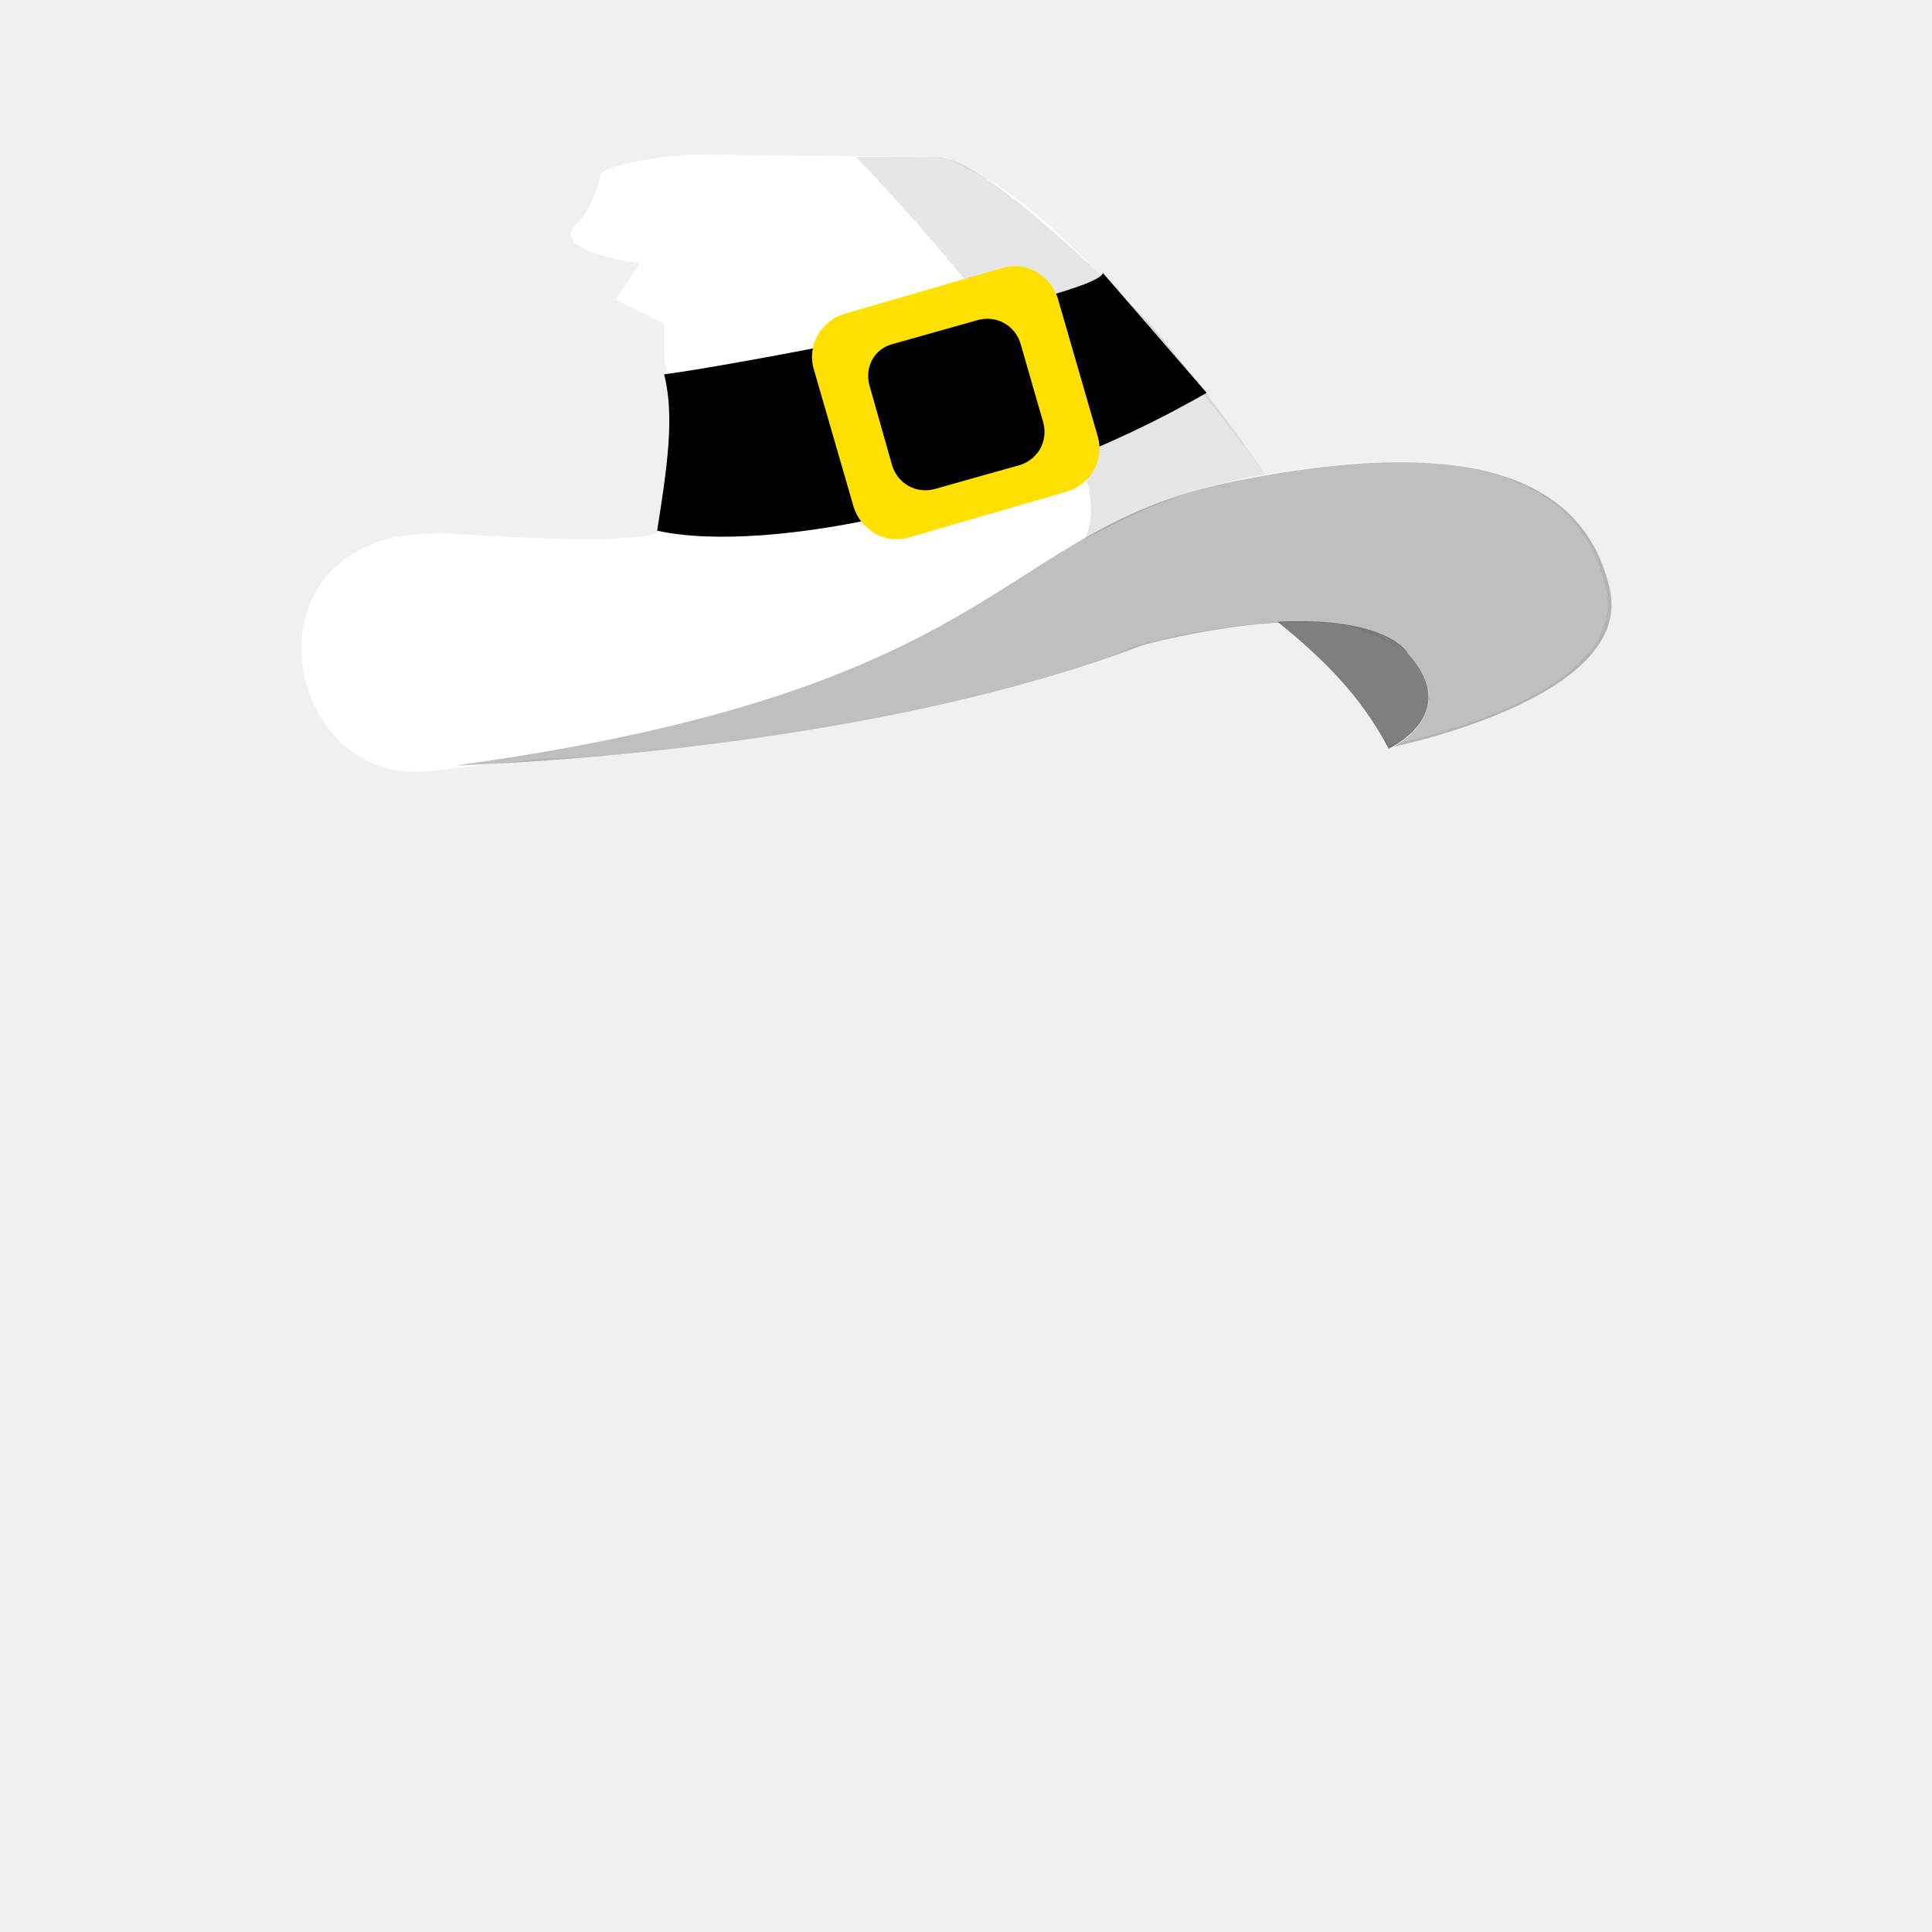
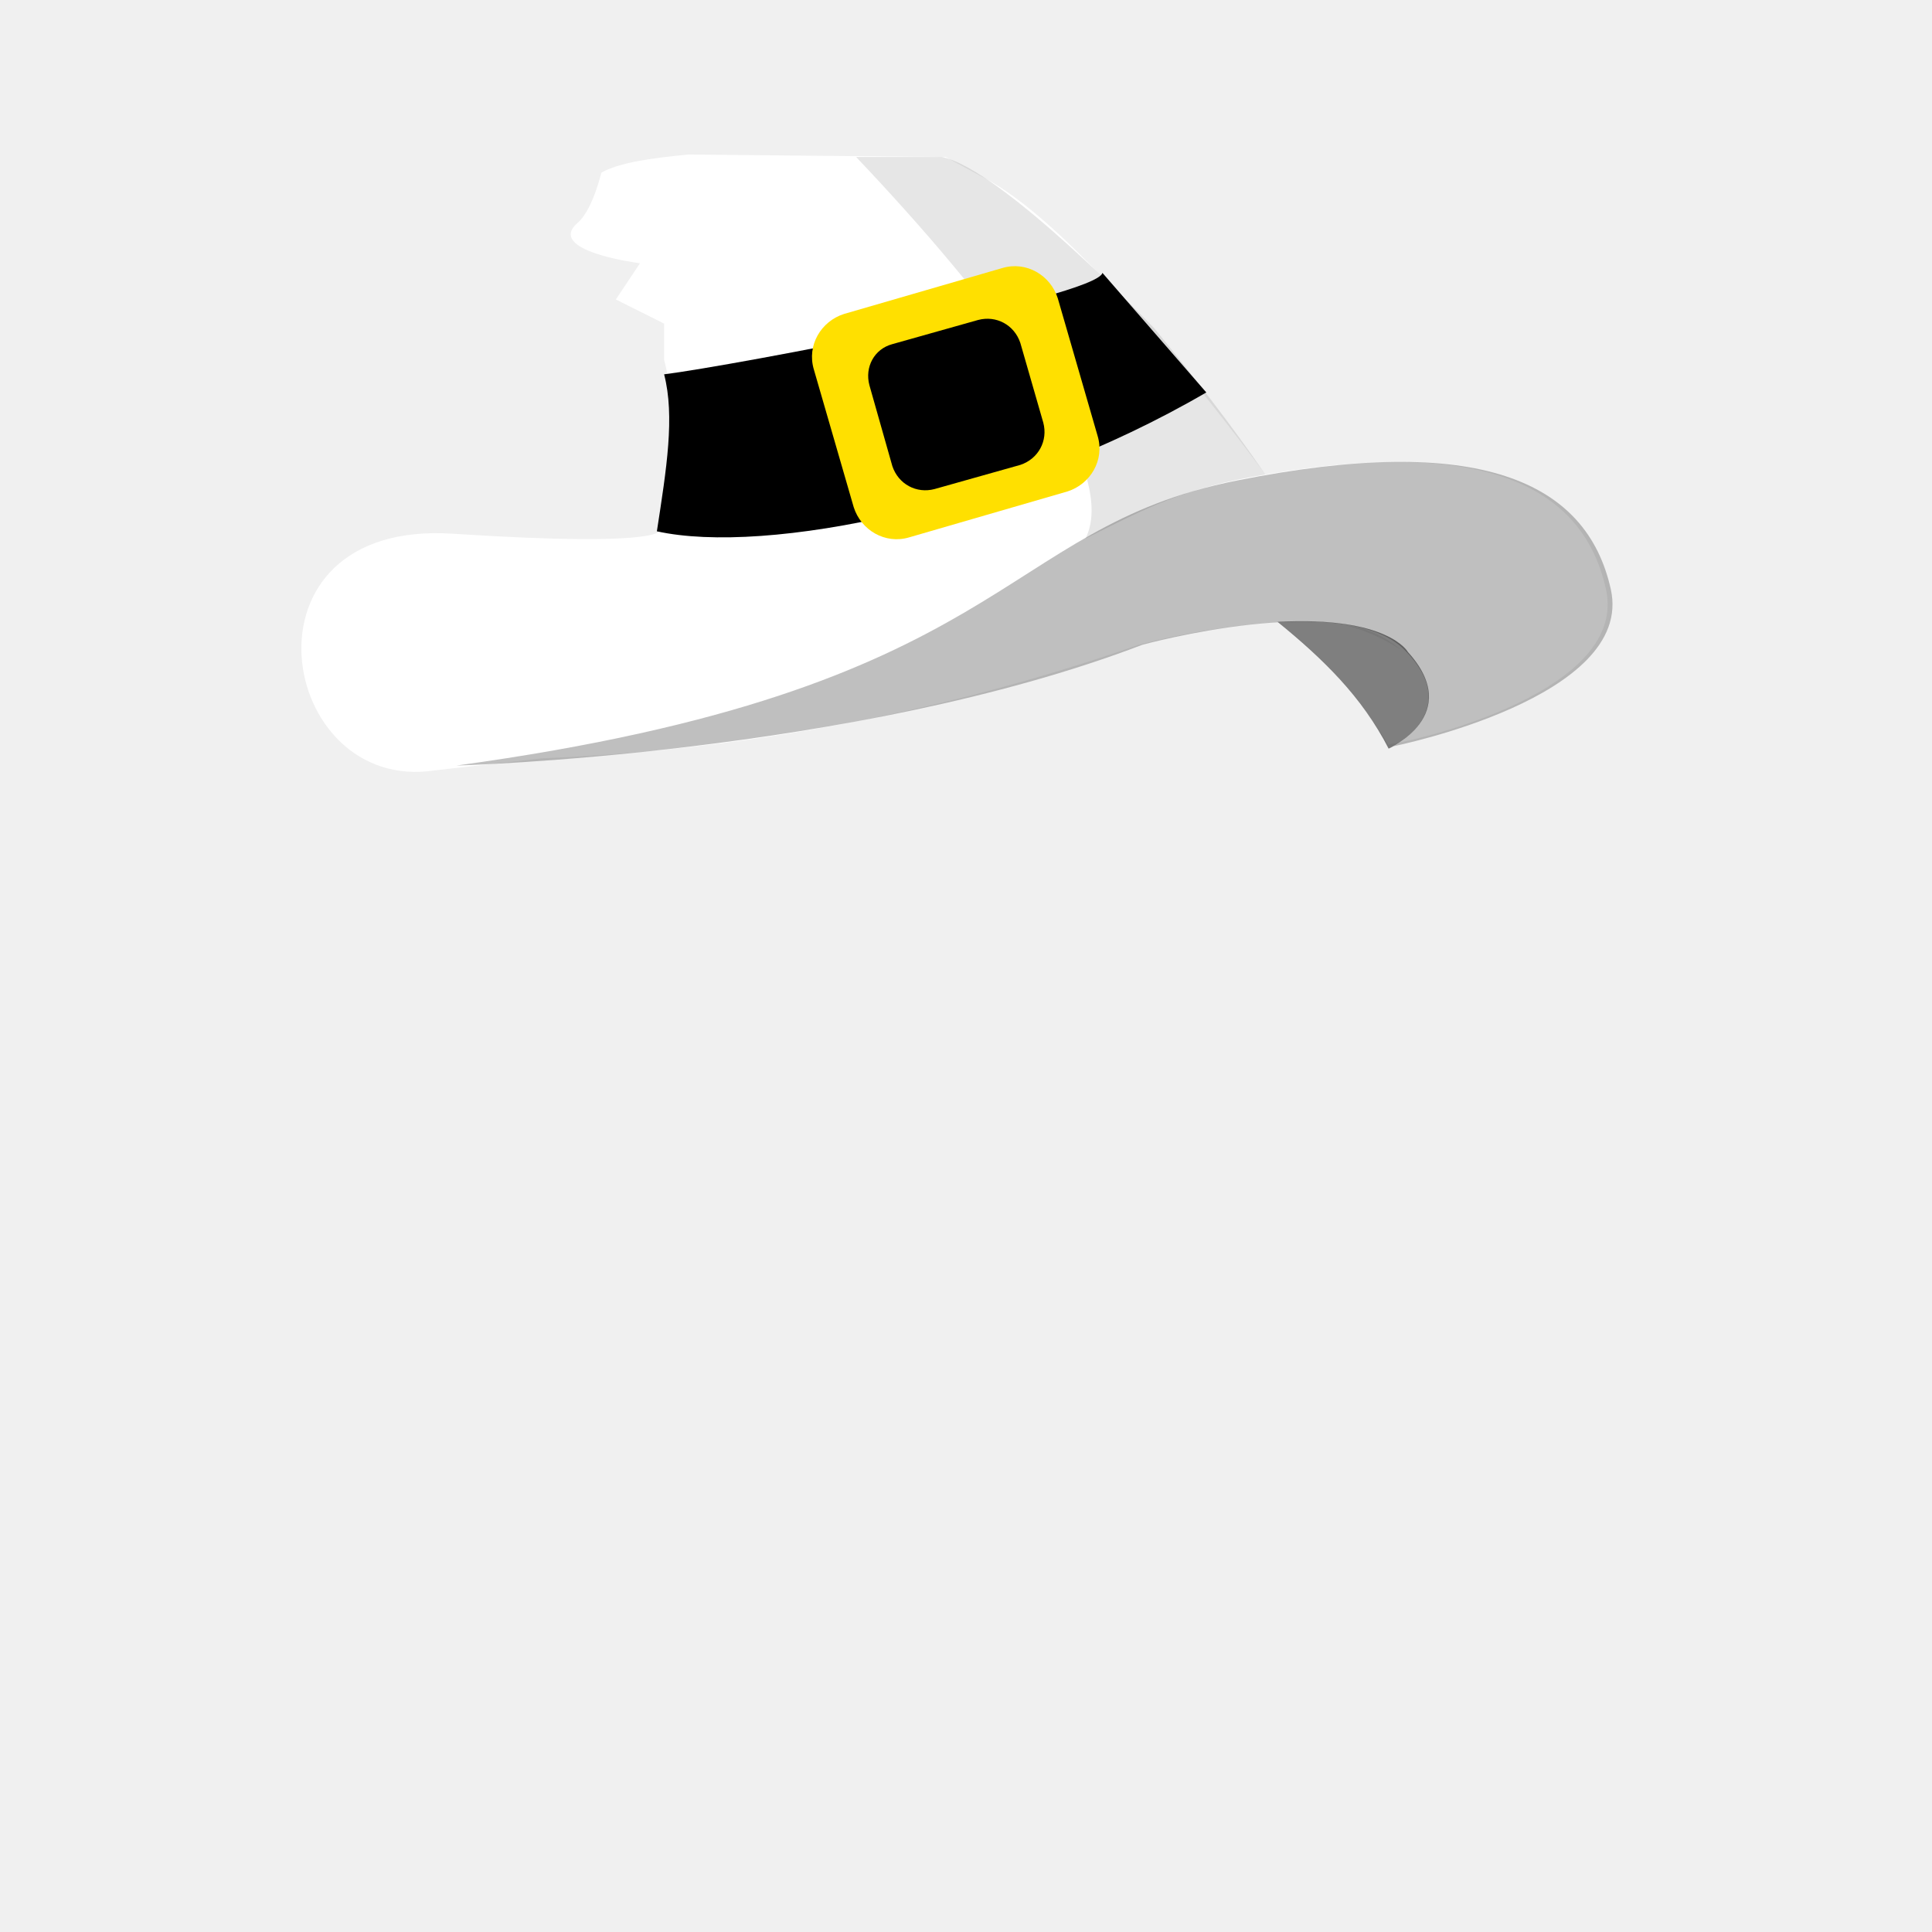
- <svg xmlns="http://www.w3.org/2000/svg" version="1.1" id="Layer_1" x="0px" y="0px" viewBox="0 0 160 160" style="enable-background:new 0 0 160 160;" xml:space="preserve">
-   <defs id="defs23" />
-   <style type="text/css" id="style2">
- 	.st0{fill:#FFFFFF;}
- 	.st1{opacity:0.5;enable-background:new    ;}
- 	.st2{opacity:0.25;enable-background:new    ;}
- 	.st3{opacity:0.1;enable-background:new    ;}
- 	.st4{fill:#ED1C24;}
- </style>
-   <path class="st0" d="M 133,48.8 C 131.1,40.2 122.8,36.2 104.8,39.3 99.4,32 89,19 82,15 L 78.3,13 57,12.8 c -3.2,0.3 -5.8,0.7 -7.2,1.5 0,0 -0.7,3 -1.9,4.1 -2.9,2.4 5.1,3.4 5.1,3.4 l -2,3 4,2 v 3 c 1.8,6.9 -0.3,14 -0.3,14 0,0 1.2,1.6 -17.2,0.4 C 19.1,43 23,65.8 36,63.8 c 0,0 3.4,-0.3 8.9,-1 8.4,0 35.625,-3.378 49.4,-9.4 3.8,-1 7.6,-1.6 11.5,-1.9 3.7,2.8 6.8,6.3 9.2,10.2 l 0.3,-0.2 -0.2,0.1 c 0,0.2 19.9,-3.8 17.9,-12.8 z m -21.5,3 c 1.7,0.2 3.2,0.9 4.5,2 -1.4,-0.9 -2.9,-1.6 -4.5,-2 z" id="path6" style="fill:#ffffff" />
-   <path class="st1" d="m 105.8,51.5 c 3.66,2.92 6.95,6.18 9.2,10.5 0,0 6.251,-2.82 1.569,-7.91 0,0 -1.59,-3.058 -10.769,-2.59 z" id="path8" style="opacity:0.5;enable-background:new" />
-   <path class="st2" d="m 37.76,63.389 c 0,0 33.126,-0.85 56.862,-9.958 0,0 16.7,-4.6 21.7,0.4 5,5 -0.9,8 -0.9,8 0,0 19.9,-4 17.9,-13 -2,-9 -11,-13 -31,-9 -20,4 -18.477,17.228 -64.562,23.558 z" id="path10" style="opacity:0.25;enable-background:new" />
-   <path class="st3" d="M 70.9,13 C 81.9,24.6 92.915,38.619 89.815,44.619 94.919,42.084 98.003,40.411 104.8,39.3 101.9,35.1 98.781,31.088 95.581,27.188 95.581,27.188 83,14 78,13 Z" id="path12" style="opacity:0.1;enable-background:new" />
-   <path class="st4" d="m 54.425,43.948 c 9,2 29.205,-2.018 45.505,-11.418 L 91.34,22.61 C 90.84,24.61 60.6,30.3 55,31 c 0.9,3.5 0.225,7.848 -0.575,12.948 z" id="path14" style="fill:#000000;fill-opacity:1" />
-   <path class="st0" d="M69.9,26l13.1-3.8c2-0.6,4,0.6,4.6,2.5l3.3,11.4c0.6,2-0.6,4-2.5,4.6l-13.1,3.8c-2,0.6-4-0.6-4.6-2.5l-3.3-11.4  C66.8,28.6,68,26.6,69.9,26z" id="path16" style="fill:#ffe000;fill-opacity:1" />
-   <path d="M73.9,28.5l7.1-2c1.5-0.4,3,0.4,3.5,1.9l1.9,6.6c0.4,1.5-0.4,3-1.9,3.5l-7.1,2c-1.5,0.4-3-0.4-3.5-1.9L72,31.9  C71.6,30.4,72.4,28.9,73.9,28.5z" id="path18" style="fill:#000000;fill-opacity:1" />
+ <svg xmlns="http://www.w3.org/2000/svg" viewBox="0 0 160 160">
+   <path d="M133 48.8c-1.9-8.6-10.2-12.6-28.2-9.5C99.4 32 89 19 82 15l-3.7-2-21.3-.2c-3.2.3-5.8.7-7.2 1.5 0 0-.7 3-1.9 4.1-2.9 2.4 5.1 3.4 5.1 3.4l-2 3 4 2v3c1.8 6.9-.3 14-.3 14s1.2 1.6-17.2.4C19.1 43 23 65.8 36 63.8l8.9-1a171 171 0 0049.4-9.4c3.8-1 7.6-1.6 11.5-1.9 3.7 2.8 6.8 6.3 9.2 10.2l.3-.2-.2.1c0 .2 19.9-3.8 17.9-12.8zm-21.5 3c1.7.2 3.2.9 4.5 2-1.4-.9-2.9-1.6-4.5-2z" fill="#fff" />
+   <path d="M105.8 51.5c3.7 3 7 6.2 9.2 10.5 0 0 6.3-2.8 1.6-8 0 0-1.6-3-10.8-2.5z" opacity=".5" />
+   <path d="M37.8 63.4s33-.9 56.8-10c0 0 16.7-4.6 21.7.4s-.9 8-.9 8 20-4 18-13-11-13-31-9-18.6 17.3-64.6 23.6z" opacity=".25" />
+   <path d="M70.9 13c11 11.6 22 25.6 19 31.6 5-2.5 8.1-4.2 14.9-5.3-2.9-4.2-6-8.2-9.2-12.1C95.6 27.2 83 14 78 13z" opacity=".1" />
+   <path d="M54.4 44c9 2 29.2-2 45.5-11.5l-8.6-9.9c-.5 2-30.7 7.7-36.3 8.4.9 3.5.2 7.8-.6 13z" />
+   <path d="M69.9 26L83 22.2c2-.6 4 .6 4.6 2.5l3.3 11.4c.6 2-.6 4-2.5 4.6l-13.1 3.8c-2 .6-4-.6-4.6-2.5l-3.3-11.4c-.6-2 .6-4 2.5-4.6z" fill="#ffe000" />
+   <path d="M73.9 28.5l7.1-2c1.5-.4 3 .4 3.5 1.9l1.9 6.6c.4 1.5-.4 3-1.9 3.5l-7.1 2c-1.5.4-3-.4-3.5-1.9L72 31.9c-.4-1.5.4-3 1.9-3.4z" />
</svg>
